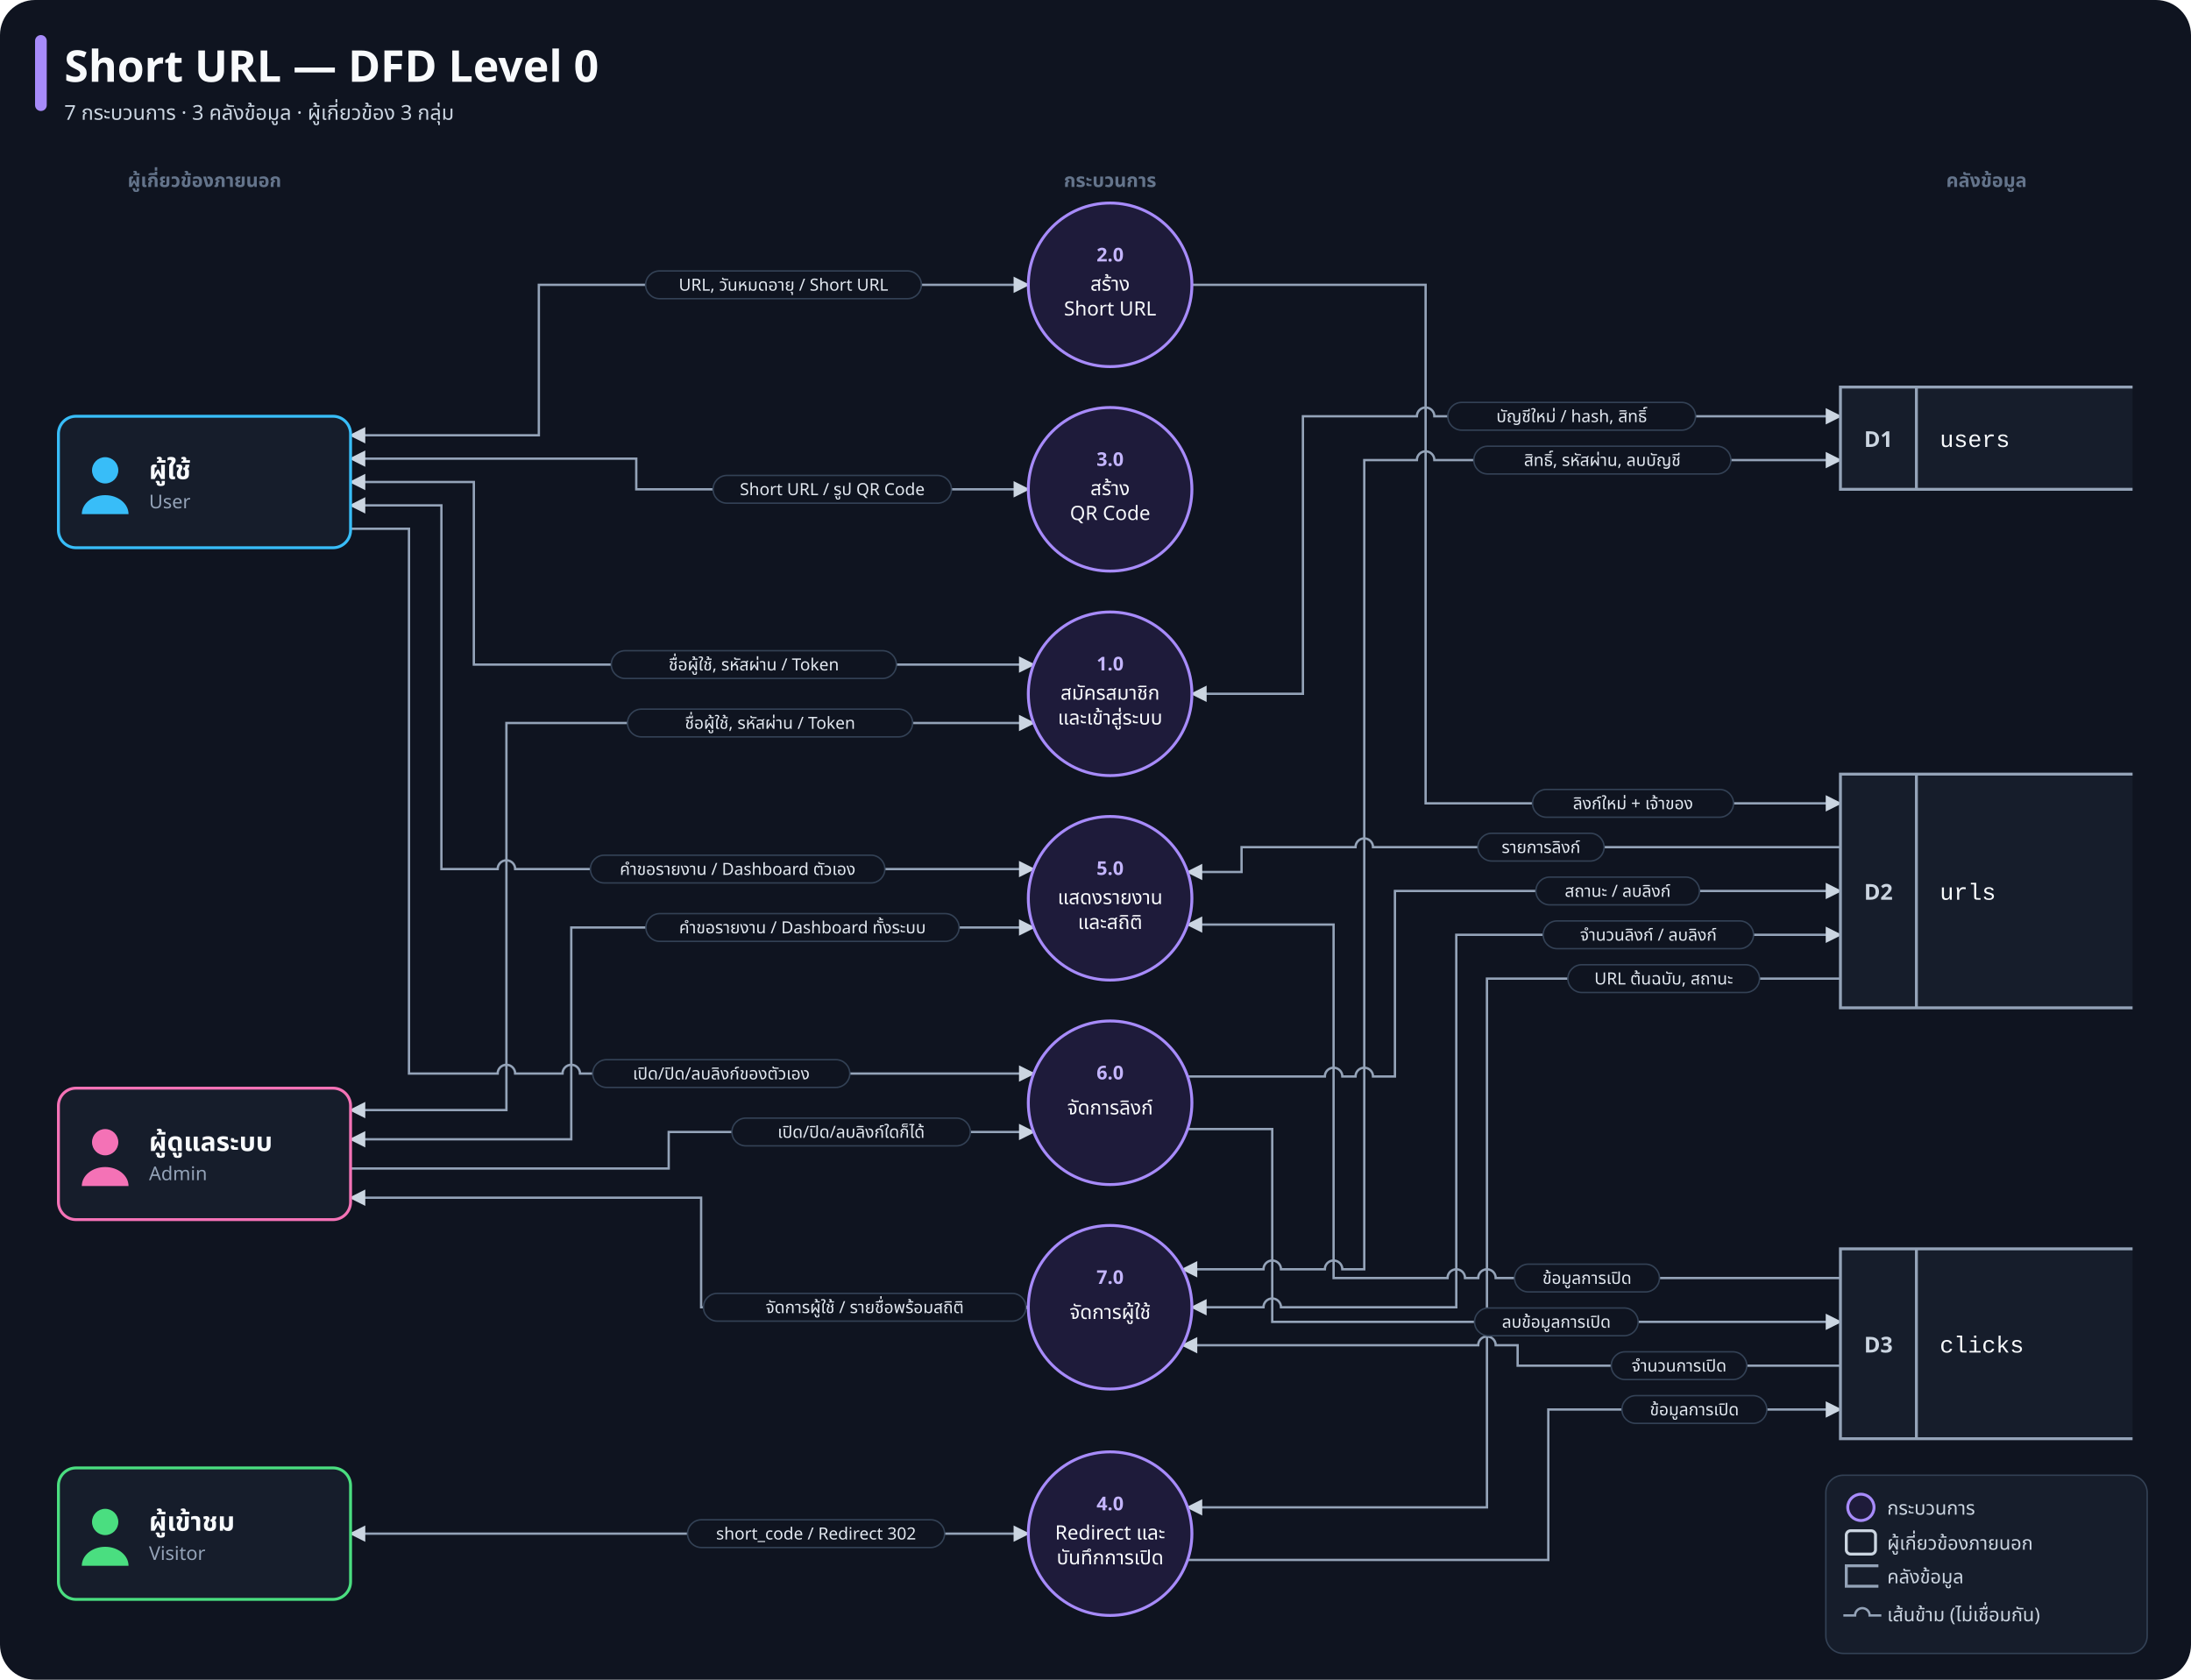
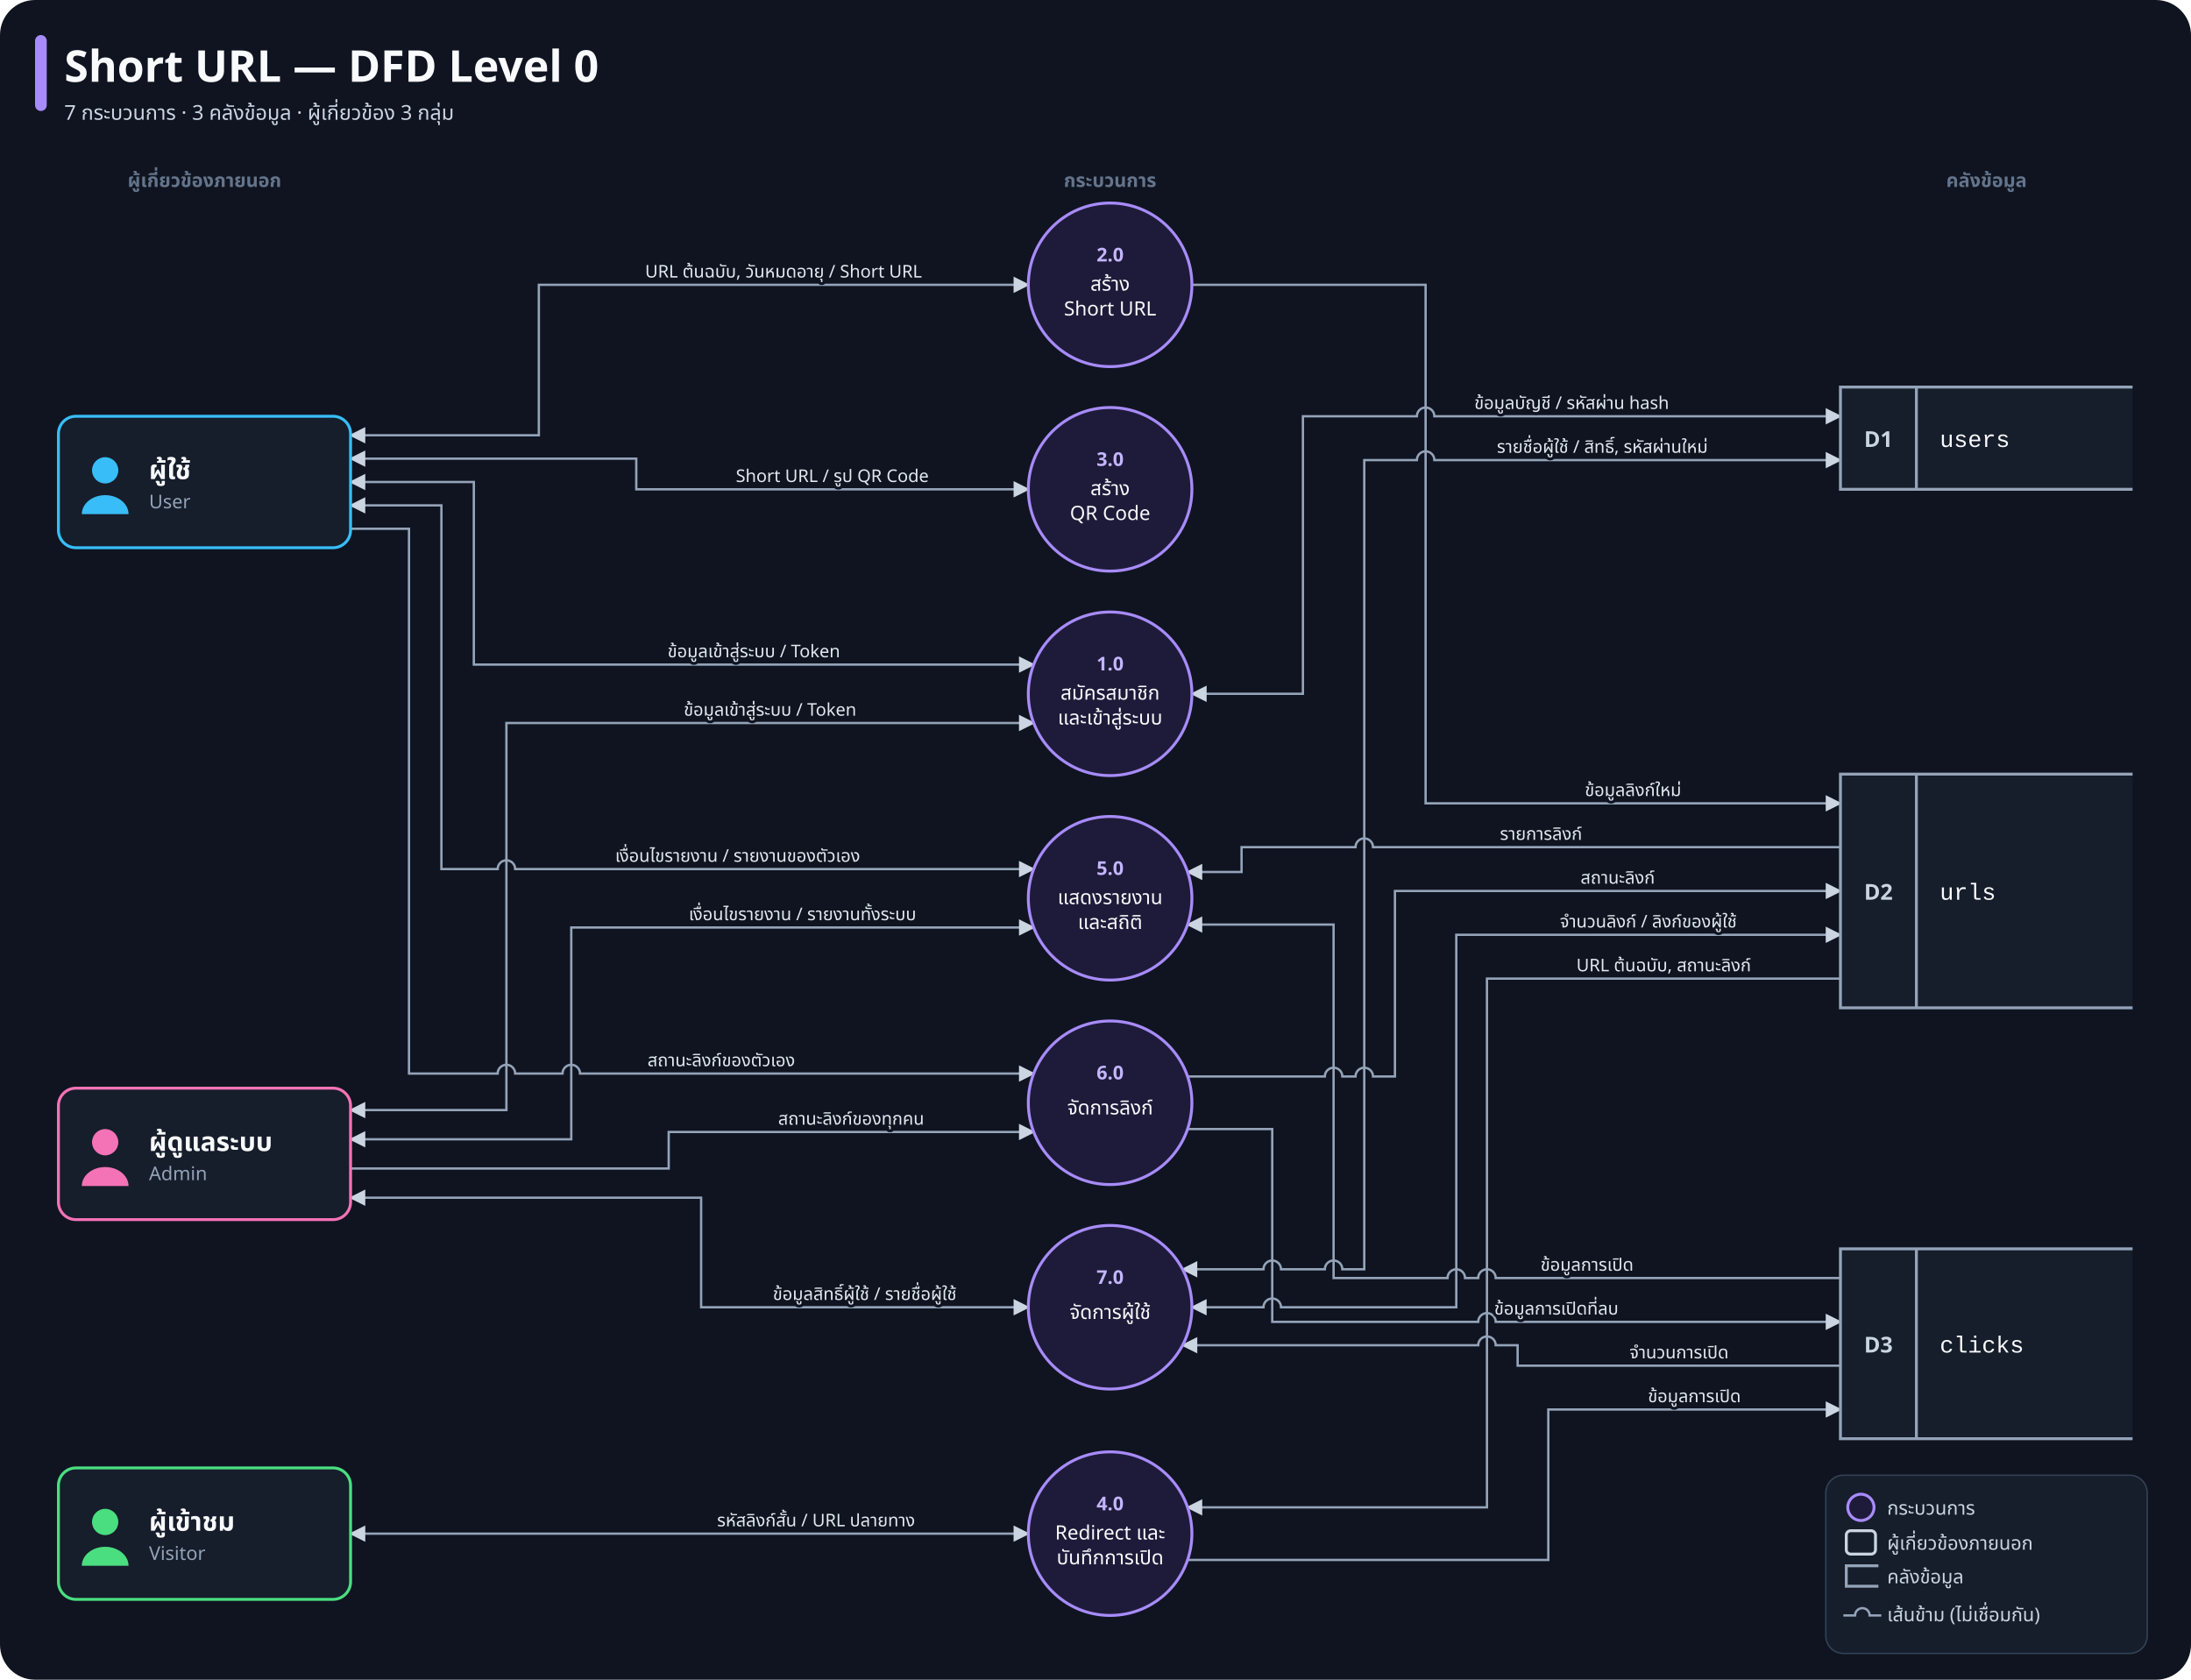
<svg xmlns="http://www.w3.org/2000/svg" viewBox="0 0 1500 1150" width="1500" height="1150" font-family="'Segoe UI', 'Noto Sans Thai', 'Leelawadee UI', Tahoma, sans-serif">
  <defs>
    <marker id="dfdArrow" viewBox="0 0 10 10" refX="9" refY="5" markerWidth="7" markerHeight="7" orient="auto-start-reverse">
      <path d="M0 0 L10 5 L0 10 z" fill="#cbd5e1" />
    </marker>
    <style>
      .ext { fill: #161d2b; stroke-width: 2; }
      .et { fill: #f8fafc; font-size: 18px; font-weight: 700; }
      .es { fill: #94a3b8; font-size: 13px; }
      .proc { fill: #1e1b3a; stroke: #a78bfa; stroke-width: 2; }
      .pn { fill: #c4b5fd; font-size: 13px; font-weight: 700; text-anchor: middle; }
      .pt { fill: #f8fafc; font-size: 13.5px; text-anchor: middle; }
      .st { fill: none; stroke: #94a3b8; stroke-width: 2; }
      .sid { fill: #cbd5e1; font-size: 15px; font-weight: 700; text-anchor: middle; }
      .sn { fill: #f8fafc; font-size: 16px; font-family: Consolas, 'Courier New', monospace; }
      .f { fill: none; stroke: #94a3b8; stroke-width: 1.6; stroke-linejoin: miter; marker-end: url(#dfdArrow); }
      .fb { marker-start: url(#dfdArrow); }
-       .pill { fill: #0f1420; stroke: #334155; stroke-width: 1; }
-       .fl { fill: #e2e8f0; font-size: 11.5px; text-anchor: middle; }
+       .fl { fill: #e2e8f0; font-size: 12px; text-anchor: middle; paint-order: stroke; stroke: #0f1420; stroke-width: 4px; stroke-linejoin: round; }
      .lg { fill: #cbd5e1; font-size: 13px; }
    </style>
  </defs>
  <rect width="1500" height="1150" rx="24" fill="#0f1420" />
  <rect x="24" y="24" width="8" height="52" rx="4" fill="#a78bfa" />
  <text x="44" y="56" fill="#f8fafc" font-size="30" font-weight="800">Short URL — DFD Level 0</text>
  <text x="44" y="82" fill="#cbd5e1" font-size="14">7 กระบวนการ · 3 คลังข้อมูล · ผู้เกี่ยวข้อง 3 กลุ่ม</text>
  <text x="140" y="128" fill="#64748b" font-size="13" text-anchor="middle" font-weight="700">ผู้เกี่ยวข้องภายนอก</text>
  <text x="760" y="128" fill="#64748b" font-size="13" text-anchor="middle" font-weight="700">กระบวนการ</text>
  <text x="1360" y="128" fill="#64748b" font-size="13" text-anchor="middle" font-weight="700">คลังข้อมูล</text>
  <path class="f fb" d="M240.0 298 H368.9 V195 H704.0" />
  <path class="f fb" d="M240.0 314 H435.6 V335 H704.0" />
  <path class="f fb" d="M240.0 330 H324.4 V455 H707.7" />
  <path class="f fb" d="M240.0 346 H302.2 V595 H340.7 A6 6 0 0 1 352.7 595 H707.7" />
  <path class="f" d="M240.0 362 H280.0 V735 H340.7 A6 6 0 0 1 352.7 735 H385.1 A6 6 0 0 1 397.1 735 H707.7" />
  <path class="f fb" d="M240.0 760 H346.7 V495 H707.7" />
  <path class="f fb" d="M240.0 780 H391.1 V635 H707.7" />
  <path class="f" d="M240.0 800 H457.8 V775 H707.7" />
  <path class="f fb" d="M240.0 820 H480.0 V895 H704.0" />
  <path class="f fb" d="M240.0 1050 H413.3 V1050 H704.0" />
  <path class="f" d="M816.0 195 H976.0 V550 H1260.0" />
  <path class="f" d="M1260.0 580 H940.0 A6 6 0 0 0 928.0 580 H850.0 V597 H813.0" />
  <path class="f" d="M813.0 737 H907.0 A6 6 0 0 1 919.0 737 H928.0 A6 6 0 0 1 940.0 737 H955.0 V610 H1260.0" />
  <path class="f fb" d="M816.0 895 H865.0 A6 6 0 0 1 877.0 895 H997.0 V640 H1260.0" />
  <path class="f" d="M1260.0 670 H1018.0 V1032 H813.0" />
  <path class="f fb" d="M816.0 475 H892.0 V285 H970.0 A6 6 0 0 1 982.0 285 H1260.0" />
  <path class="f fb" d="M809.6 869 H865.0 A6 6 0 0 1 877.0 869 H907.0 A6 6 0 0 1 919.0 869 H934.0 V315 H970.0 A6 6 0 0 1 982.0 315 H1260.0" />
  <path class="f" d="M1260.0 875 H1024.0 A6 6 0 0 0 1012.0 875 H1003.0 A6 6 0 0 0 991.0 875 H913.0 V633 H813.0" />
  <path class="f" d="M813.0 773 H871.0 V905 H1012.0 A6 6 0 0 1 1024.0 905 H1260.0" />
  <path class="f" d="M1260.0 935 H1039.0 V921 H1024.0 A6 6 0 0 0 1012.0 921 H809.6" />
  <path class="f" d="M813.0 1068 H1060.0 V965 H1260.0" />
-   <rect class="pill" x="442.0" y="185.5" width="188.8" height="19" rx="9.5" />
-   <text class="fl" x="536.4" y="199.0">URL, วันหมดอายุ / Short URL</text>
-   <rect class="pill" x="488.2" y="325.5" width="163.2" height="19" rx="9.5" />
-   <text class="fl" x="569.8" y="339.0">Short URL / รูป QR Code</text>
-   <rect class="pill" x="418.5" y="445.5" width="195.2" height="19" rx="9.5" />
-   <text class="fl" x="516.1" y="459.0">ชื่อผู้ใช้, รหัสผ่าน / Token</text>
-   <rect class="pill" x="404.2" y="585.5" width="201.6" height="19" rx="9.5" />
-   <text class="fl" x="505.0" y="599.0">คำขอรายงาน / Dashboard ตัวเอง</text>
-   <rect class="pill" x="405.8" y="725.5" width="176.0" height="19" rx="9.5" />
-   <text class="fl" x="493.8" y="739.0">เปิด/ปิด/ลบลิงก์ของตัวเอง</text>
-   <rect class="pill" x="429.6" y="485.5" width="195.2" height="19" rx="9.5" />
-   <text class="fl" x="527.2" y="499.0">ชื่อผู้ใช้, รหัสผ่าน / Token</text>
-   <rect class="pill" x="442.2" y="625.5" width="214.4" height="19" rx="9.5" />
-   <text class="fl" x="549.4" y="639.0">คำขอรายงาน / Dashboard ทั้งระบบ</text>
-   <rect class="pill" x="501.1" y="765.5" width="163.2" height="19" rx="9.5" />
-   <text class="fl" x="582.7" y="779.0">เปิด/ปิด/ลบลิงก์ใดก็ได้</text>
-   <rect class="pill" x="481.6" y="885.5" width="220.8" height="19" rx="9.5" />
-   <text class="fl" x="592.0" y="899.0">จัดการผู้ใช้ / รายชื่อพร้อมสถิติ</text>
-   <rect class="pill" x="470.7" y="1040.5" width="176.0" height="19" rx="9.5" />
-   <text class="fl" x="558.7" y="1054.0">short_code / Redirect 302</text>
-   <rect class="pill" x="1049.2" y="540.5" width="137.6" height="19" rx="9.5" />
-   <text class="fl" x="1118.0" y="554.0">ลิงก์ใหม่ + เจ้าของ</text>
-   <rect class="pill" x="1011.8" y="570.5" width="86.4" height="19" rx="9.5" />
-   <text class="fl" x="1055.0" y="584.0">รายการลิงก์</text>
-   <rect class="pill" x="1051.5" y="600.5" width="112.0" height="19" rx="9.5" />
-   <text class="fl" x="1107.5" y="614.0">สถานะ / ลบลิงก์</text>
-   <rect class="pill" x="1056.5" y="630.5" width="144.0" height="19" rx="9.5" />
-   <text class="fl" x="1128.5" y="644.0">จำนวนลิงก์ / ลบลิงก์</text>
-   <rect class="pill" x="1073.4" y="660.5" width="131.2" height="19" rx="9.5" />
-   <text class="fl" x="1139.0" y="674.0">URL ต้นฉบับ, สถานะ</text>
-   <rect class="pill" x="991.2" y="275.5" width="169.6" height="19" rx="9.5" />
-   <text class="fl" x="1076.0" y="289.0">บัญชีใหม่ / hash, สิทธิ์</text>
-   <rect class="pill" x="1009.0" y="305.5" width="176.0" height="19" rx="9.5" />
-   <text class="fl" x="1097.0" y="319.0">สิทธิ์, รหัสผ่าน, ลบบัญชี</text>
-   <rect class="pill" x="1036.9" y="865.5" width="99.2" height="19" rx="9.5" />
-   <text class="fl" x="1086.5" y="879.0">ข้อมูลการเปิด</text>
-   <rect class="pill" x="1009.5" y="895.5" width="112.0" height="19" rx="9.5" />
-   <text class="fl" x="1065.5" y="909.0">ลบข้อมูลการเปิด</text>
-   <rect class="pill" x="1103.1" y="925.5" width="92.8" height="19" rx="9.5" />
-   <text class="fl" x="1149.5" y="939.0">จำนวนการเปิด</text>
-   <rect class="pill" x="1110.4" y="955.5" width="99.2" height="19" rx="9.5" />
-   <text class="fl" x="1160.0" y="969.0">ข้อมูลการเปิด</text>
+   <text class="fl" x="536.4" y="190.0">URL ต้นฉบับ, วันหมดอายุ / Short URL</text>
+   <text class="fl" x="569.8" y="330.0">Short URL / รูป QR Code</text>
+   <text class="fl" x="516.1" y="450.0">ข้อมูลเข้าสู่ระบบ / Token</text>
+   <text class="fl" x="505.0" y="590.0">เงื่อนไขรายงาน / รายงานของตัวเอง</text>
+   <text class="fl" x="493.8" y="730.0">สถานะลิงก์ของตัวเอง</text>
+   <text class="fl" x="527.2" y="490.0">ข้อมูลเข้าสู่ระบบ / Token</text>
+   <text class="fl" x="549.4" y="630.0">เงื่อนไขรายงาน / รายงานทั้งระบบ</text>
+   <text class="fl" x="582.7" y="770.0">สถานะลิงก์ของทุกคน</text>
+   <text class="fl" x="592.0" y="890.0">ข้อมูลสิทธิ์ผู้ใช้ / รายชื่อผู้ใช้</text>
+   <text class="fl" x="558.7" y="1045.0">รหัสลิงก์สั้น / URL ปลายทาง</text>
+   <text class="fl" x="1118.0" y="545.0">ข้อมูลลิงก์ใหม่</text>
+   <text class="fl" x="1055.0" y="575.0">รายการลิงก์</text>
+   <text class="fl" x="1107.5" y="605.0">สถานะลิงก์</text>
+   <text class="fl" x="1128.5" y="635.0">จำนวนลิงก์ / ลิงก์ของผู้ใช้</text>
+   <text class="fl" x="1139.0" y="665.0">URL ต้นฉบับ, สถานะลิงก์</text>
+   <text class="fl" x="1076.0" y="280.0">ข้อมูลบัญชี / รหัสผ่าน hash</text>
+   <text class="fl" x="1097.0" y="310.0">รายชื่อผู้ใช้ / สิทธิ์, รหัสผ่านใหม่</text>
+   <text class="fl" x="1086.5" y="870.0">ข้อมูลการเปิด</text>
+   <text class="fl" x="1065.5" y="900.0">ข้อมูลการเปิดที่ลบ</text>
+   <text class="fl" x="1149.5" y="930.0">จำนวนการเปิด</text>
+   <text class="fl" x="1160.0" y="960.0">ข้อมูลการเปิด</text>
  <rect class="ext" x="40" y="285" width="200" height="90" rx="12" stroke="#38bdf8" />
  <circle cx="72" cy="322" r="9" fill="#38bdf8" />
  <path d="M56 352 a16 13 0 0 1 32 0 z" fill="#38bdf8" />
  <text class="et" x="102" y="328">ผู้ใช้</text>
  <text class="es" x="102" y="348">User</text>
  <rect class="ext" x="40" y="745" width="200" height="90" rx="12" stroke="#f472b6" />
  <circle cx="72" cy="782" r="9" fill="#f472b6" />
  <path d="M56 812 a16 13 0 0 1 32 0 z" fill="#f472b6" />
  <text class="et" x="102" y="788">ผู้ดูแลระบบ</text>
  <text class="es" x="102" y="808">Admin</text>
  <rect class="ext" x="40" y="1005" width="200" height="90" rx="12" stroke="#4ade80" />
  <circle cx="72" cy="1042" r="9" fill="#4ade80" />
  <path d="M56 1072 a16 13 0 0 1 32 0 z" fill="#4ade80" />
  <text class="et" x="102" y="1048">ผู้เข้าชม</text>
  <text class="es" x="102" y="1068">Visitor</text>
  <circle class="proc" cx="760" cy="195" r="56" />
  <text class="pn" x="760" y="179">2.0</text>
  <text class="pt" x="760" y="199">สร้าง</text>
  <text class="pt" x="760" y="216">Short URL</text>
  <circle class="proc" cx="760" cy="335" r="56" />
  <text class="pn" x="760" y="319">3.0</text>
  <text class="pt" x="760" y="339">สร้าง</text>
  <text class="pt" x="760" y="356">QR Code</text>
  <circle class="proc" cx="760" cy="475" r="56" />
  <text class="pn" x="760" y="459">1.0</text>
  <text class="pt" x="760" y="479">สมัครสมาชิก</text>
  <text class="pt" x="760" y="496">และเข้าสู่ระบบ</text>
  <circle class="proc" cx="760" cy="615" r="56" />
  <text class="pn" x="760" y="599">5.0</text>
  <text class="pt" x="760" y="619">แสดงรายงาน</text>
  <text class="pt" x="760" y="636">และสถิติ</text>
  <circle class="proc" cx="760" cy="755" r="56" />
  <text class="pn" x="760" y="739">6.0</text>
  <text class="pt" x="760" y="763">จัดการลิงก์</text>
  <circle class="proc" cx="760" cy="895" r="56" />
  <text class="pn" x="760" y="879">7.0</text>
  <text class="pt" x="760" y="903">จัดการผู้ใช้</text>
  <circle class="proc" cx="760" cy="1050" r="56" />
  <text class="pn" x="760" y="1034">4.0</text>
  <text class="pt" x="760" y="1054">Redirect และ</text>
  <text class="pt" x="760" y="1071">บันทึกการเปิด</text>
  <rect x="1260" y="530" width="200" height="160" fill="#161d2b" />
  <path class="st" d="M1460 530 H1260 V690 H1460" />
  <line class="st" x1="1312" y1="530" x2="1312" y2="690" />
  <text class="sid" x="1286" y="616">D2</text>
  <text class="sn" x="1328" y="616">urls</text>
  <rect x="1260" y="265" width="200" height="70" fill="#161d2b" />
  <path class="st" d="M1460 265 H1260 V335 H1460" />
  <line class="st" x1="1312" y1="265" x2="1312" y2="335" />
  <text class="sid" x="1286" y="306">D1</text>
  <text class="sn" x="1328" y="306">users</text>
  <rect x="1260" y="855" width="200" height="130" fill="#161d2b" />
  <path class="st" d="M1460 855 H1260 V985 H1460" />
  <line class="st" x1="1312" y1="855" x2="1312" y2="985" />
  <text class="sid" x="1286" y="926">D3</text>
  <text class="sn" x="1328" y="926">clicks</text>
  <rect x="1250" y="1010" width="220" height="122" rx="12" fill="#161d2b" stroke="#334155" />
  <circle cx="1274" cy="1032" r="9" fill="#1e1b3a" stroke="#a78bfa" stroke-width="2" />
  <text class="lg" x="1292" y="1037">กระบวนการ</text>
  <rect x="1264" y="1048" width="20" height="16" rx="3" fill="#161d2b" stroke="#cbd5e1" stroke-width="2" />
  <text class="lg" x="1292" y="1061">ผู้เกี่ยวข้องภายนอก</text>
  <path d="M1286 1072 H1264 V1086 H1286" fill="none" stroke="#94a3b8" stroke-width="2" />
  <text class="lg" x="1292" y="1084">คลังข้อมูล</text>
  <path d="M1262 1106 H1270 A5 5 0 0 1 1280 1106 H1288" fill="none" stroke="#94a3b8" stroke-width="1.6" />
  <text class="lg" x="1292" y="1110">เส้นข้าม (ไม่เชื่อมกัน)</text>
</svg>
